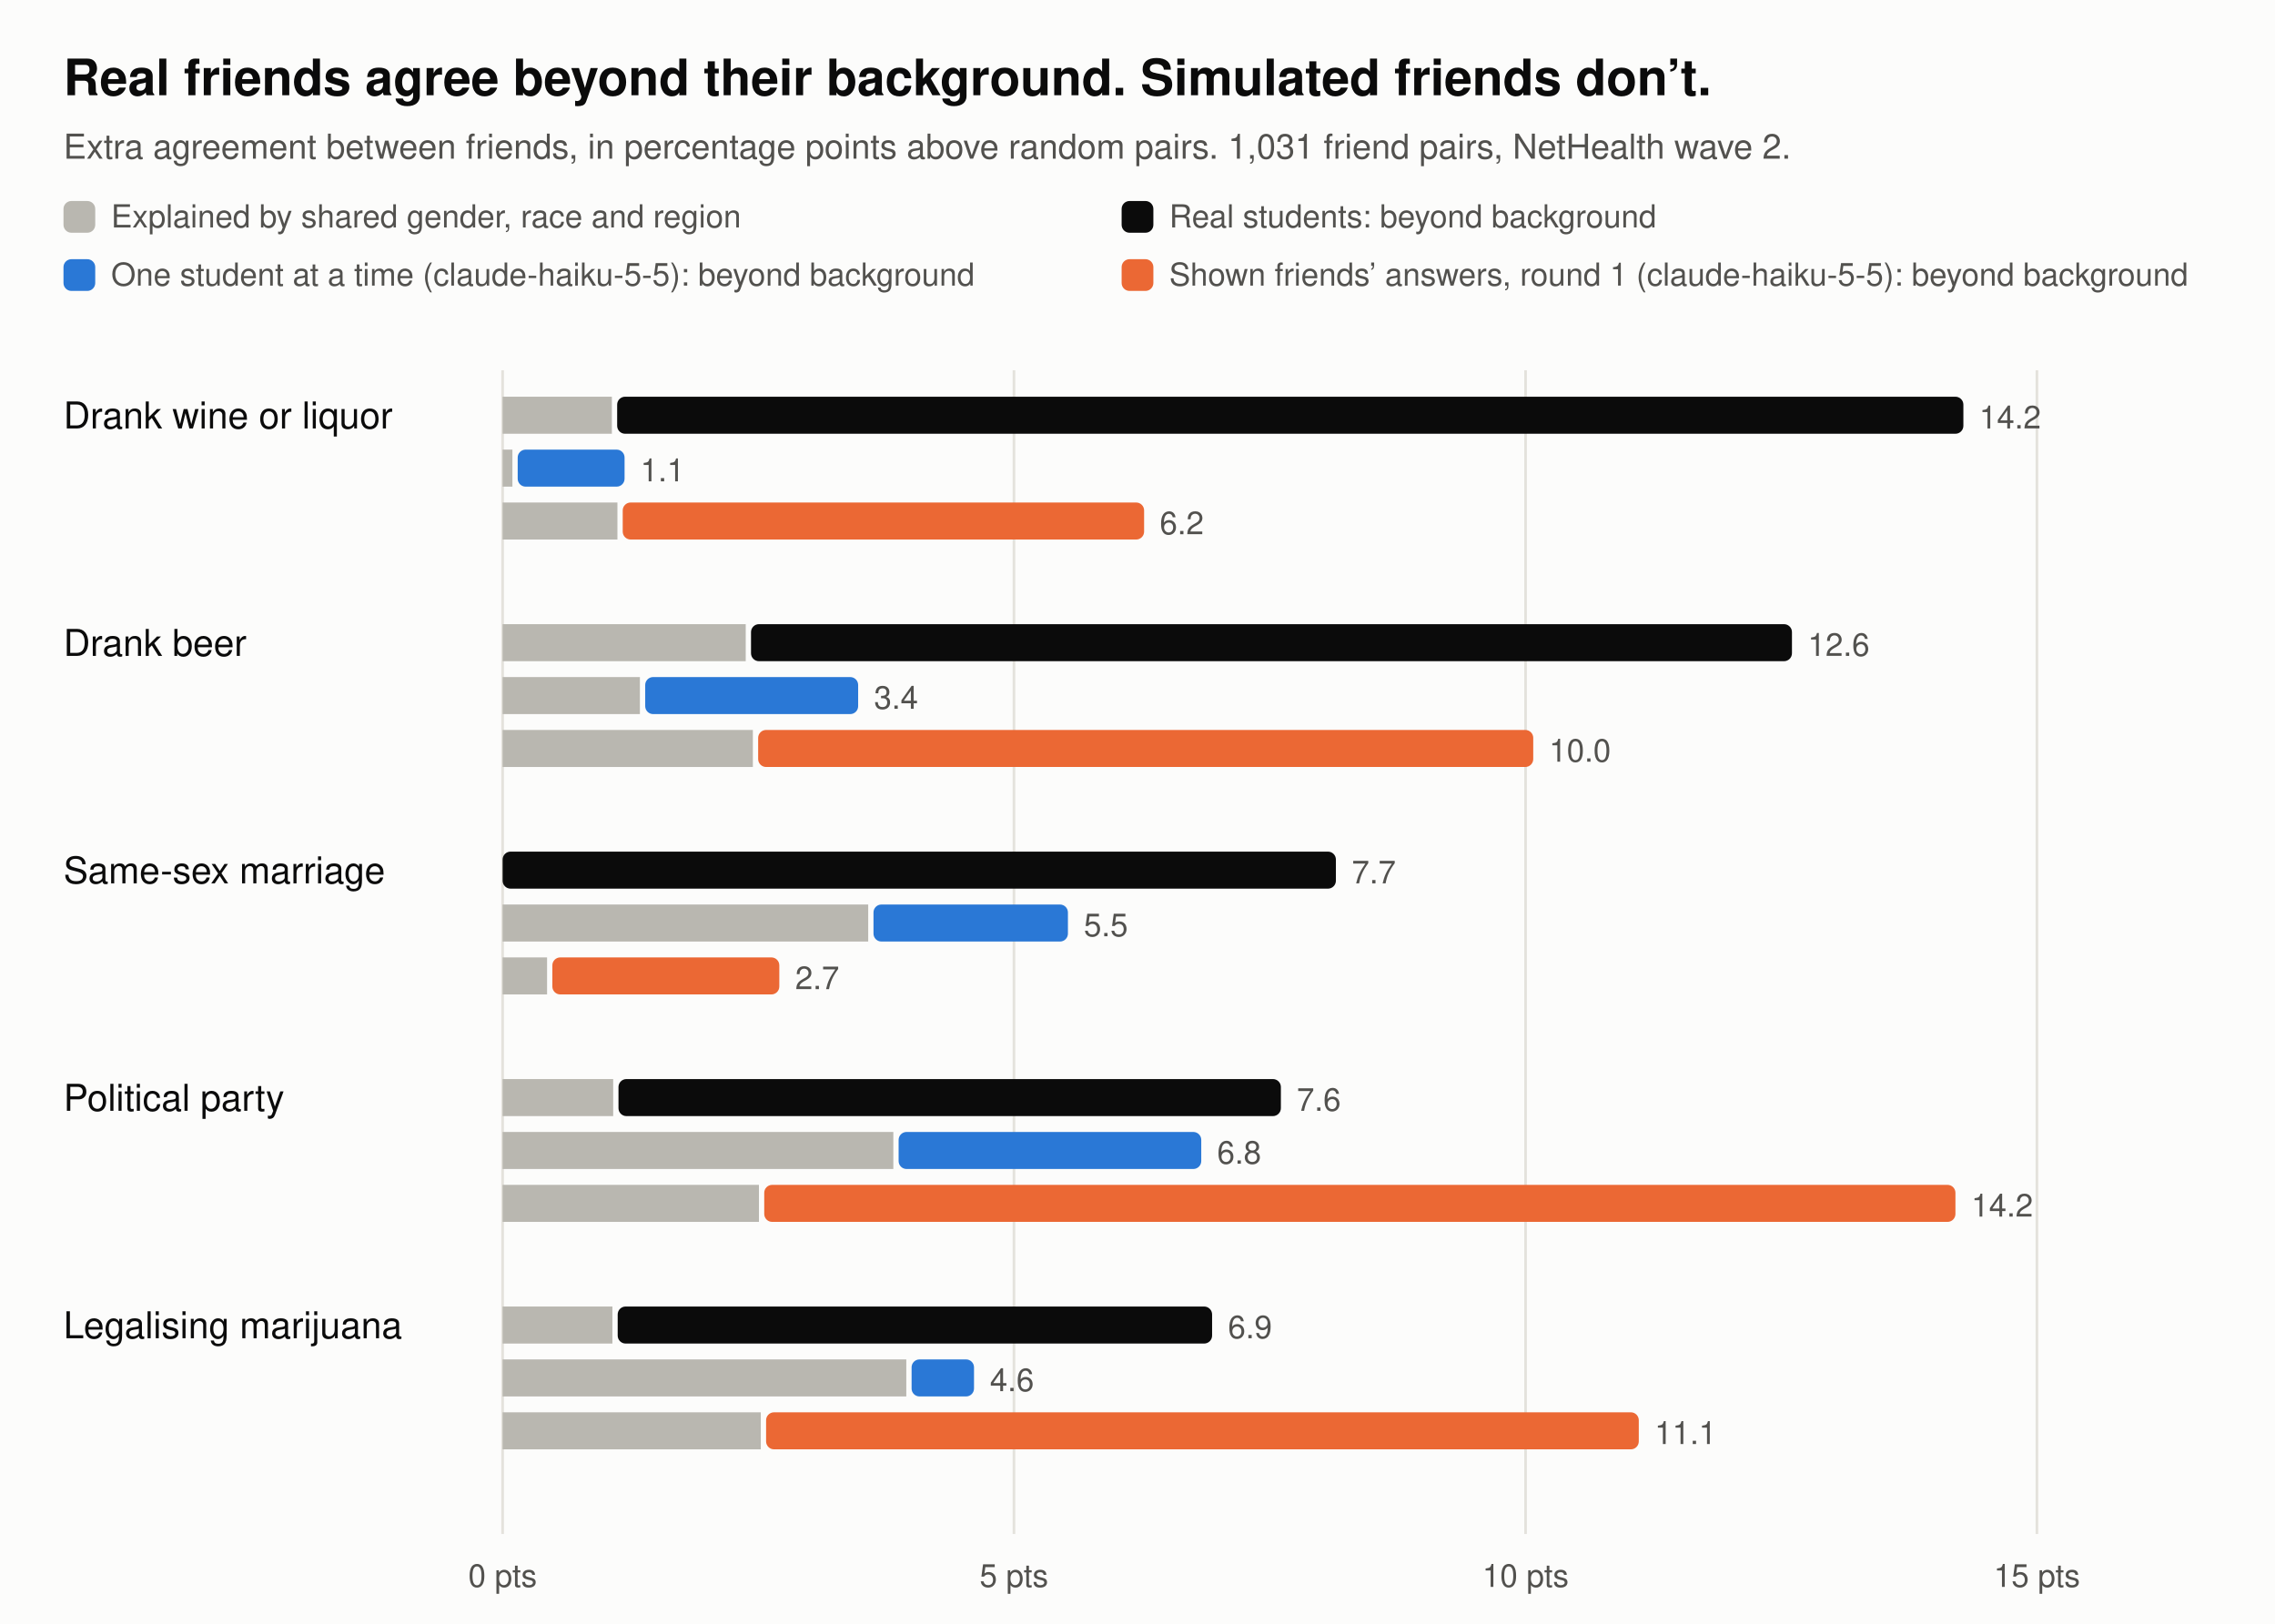
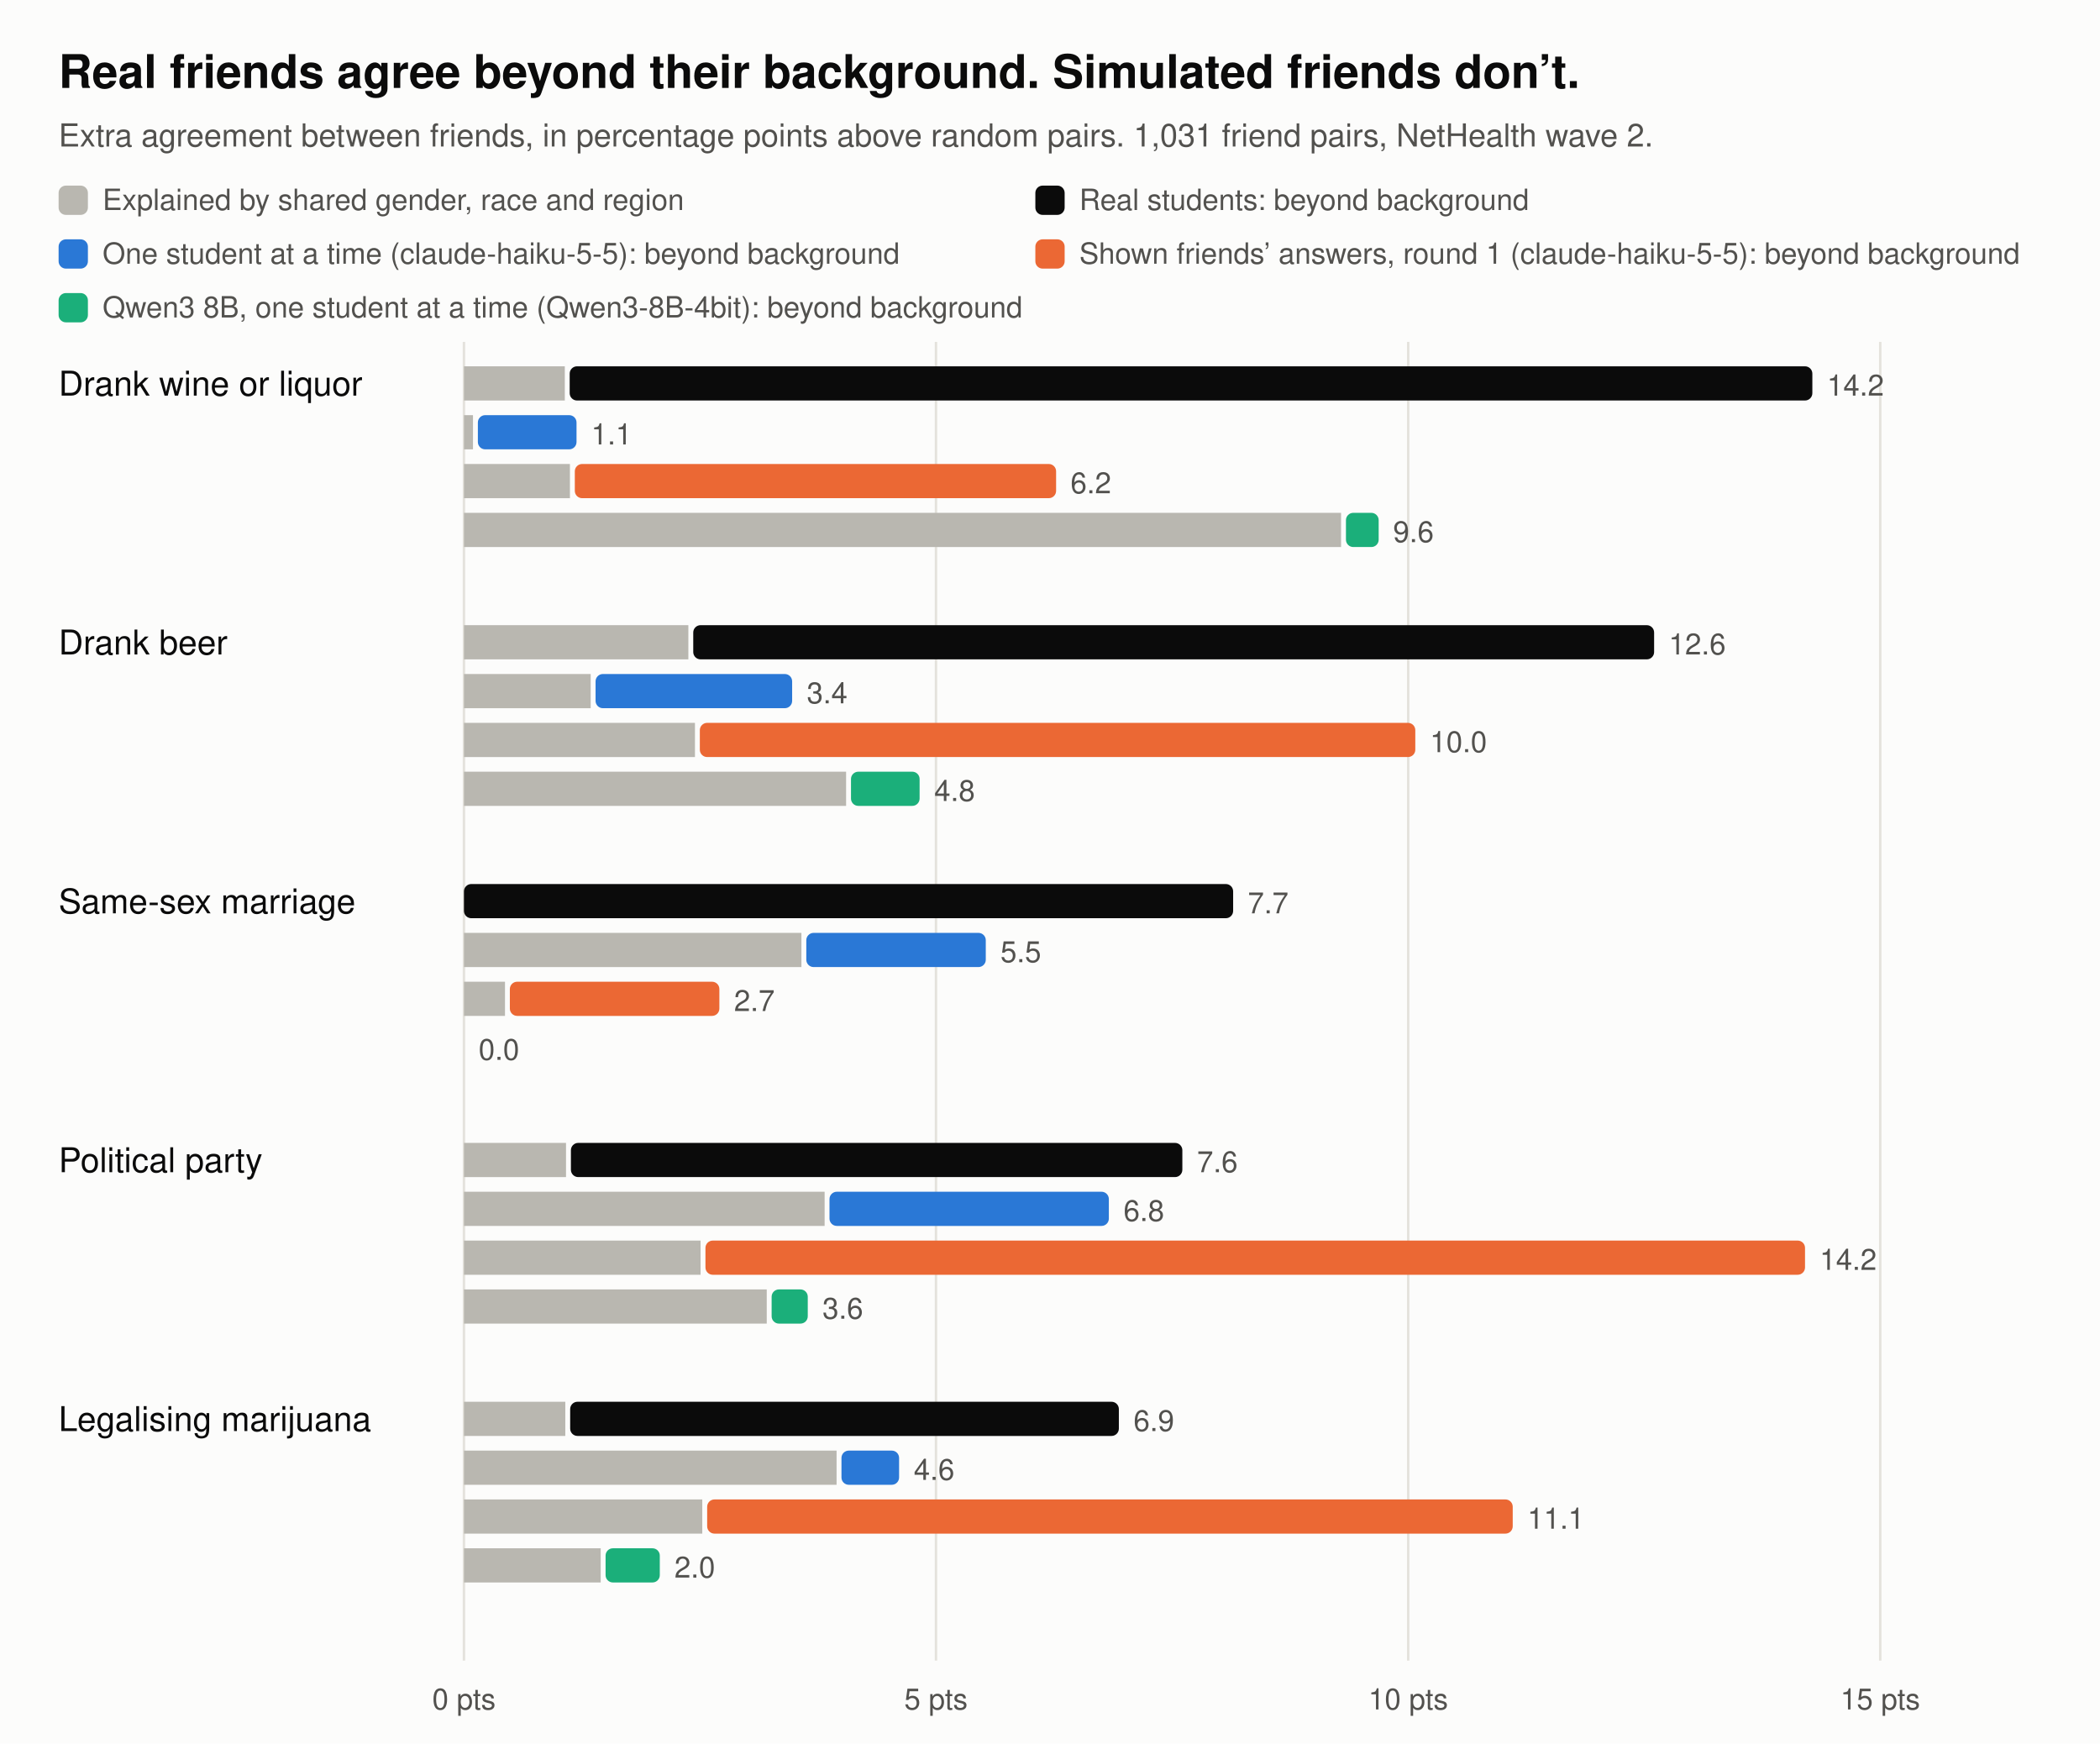
- <svg xmlns="http://www.w3.org/2000/svg" viewBox="0 0 860 614" width="860" height="614" font-family="Helvetica, Arial, sans-serif">
-   <rect width="860" height="614" fill="#fcfcfb" />
+ <svg xmlns="http://www.w3.org/2000/svg" viewBox="0 0 860 714" width="860" height="714" font-family="Helvetica, Arial, sans-serif">
+   <rect width="860" height="714" fill="#fcfcfb" />
  <text x="24" y="36" font-size="19" font-weight="600" fill="#0b0b0b">Real friends agree beyond their background. Simulated friends don’t.</text>
  <text x="24" y="60" font-size="13" fill="#52514e">Extra agreement between friends, in percentage points above random pairs. 1,031 friend pairs, NetHealth wave 2.</text>
  <rect x="24" y="76" width="12" height="12" rx="3" fill="#b9b7b0" />
  <text x="42" y="86" font-size="12" fill="#52514e">Explained by shared gender, race and region</text>
  <rect x="424" y="76" width="12" height="12" rx="3" fill="#0b0b0b" />
  <text x="442" y="86" font-size="12" fill="#52514e">Real students: beyond background</text>
  <rect x="24" y="98" width="12" height="12" rx="3" fill="#2a78d6" />
  <text x="42" y="108" font-size="12" fill="#52514e">One student at a time (claude-haiku-5-5): beyond background</text>
  <rect x="424" y="98" width="12" height="12" rx="3" fill="#eb6834" />
  <text x="442" y="108" font-size="12" fill="#52514e">Shown friends’ answers, round 1 (claude-haiku-5-5): beyond background</text>
-   <line x1="190.0" x2="190.0" y1="140" y2="580" stroke="#e4e2dc" />
-   <text x="190.0" y="600" font-size="12" fill="#52514e" text-anchor="middle">0 pts</text>
-   <line x1="383.3" x2="383.3" y1="140" y2="580" stroke="#e4e2dc" />
-   <text x="383.3" y="600" font-size="12" fill="#52514e" text-anchor="middle">5 pts</text>
-   <line x1="576.7" x2="576.7" y1="140" y2="580" stroke="#e4e2dc" />
-   <text x="576.7" y="600" font-size="12" fill="#52514e" text-anchor="middle">10 pts</text>
-   <line x1="770.0" x2="770.0" y1="140" y2="580" stroke="#e4e2dc" />
-   <text x="770.0" y="600" font-size="12" fill="#52514e" text-anchor="middle">15 pts</text>
+   <rect x="24" y="120" width="12" height="12" rx="3" fill="#1baf7a" />
+   <text x="42" y="130" font-size="12" fill="#52514e">Qwen3 8B, one student at a time (Qwen3-8B-4bit): beyond background</text>
+   <line x1="190.0" x2="190.0" y1="140" y2="680" stroke="#e4e2dc" />
+   <text x="190.0" y="700" font-size="12" fill="#52514e" text-anchor="middle">0 pts</text>
+   <line x1="383.3" x2="383.3" y1="140" y2="680" stroke="#e4e2dc" />
+   <text x="383.3" y="700" font-size="12" fill="#52514e" text-anchor="middle">5 pts</text>
+   <line x1="576.7" x2="576.7" y1="140" y2="680" stroke="#e4e2dc" />
+   <text x="576.7" y="700" font-size="12" fill="#52514e" text-anchor="middle">10 pts</text>
+   <line x1="770.0" x2="770.0" y1="140" y2="680" stroke="#e4e2dc" />
+   <text x="770.0" y="700" font-size="12" fill="#52514e" text-anchor="middle">15 pts</text>
  <text x="24" y="162" font-size="14" fill="#0b0b0b">Drank wine or liquor</text>
  <rect x="190.0" y="150" width="41.3" height="14" fill="#b9b7b0" />
  <rect x="233.3" y="150" width="508.9" height="14" rx="3" fill="#0b0b0b" />
  <text x="748.2" y="162" font-size="12" fill="#52514e">14.2</text>
  <rect x="190.0" y="170" width="3.7" height="14" fill="#b9b7b0" />
  <rect x="195.7" y="170" width="40.4" height="14" rx="3" fill="#2a78d6" />
  <text x="242.1" y="182" font-size="12" fill="#52514e">1.1</text>
  <rect x="190.0" y="190" width="43.4" height="14" fill="#b9b7b0" />
  <rect x="235.4" y="190" width="197.1" height="14" rx="3" fill="#eb6834" />
  <text x="438.4" y="202" font-size="12" fill="#52514e">6.2</text>
-   <text x="24" y="248" font-size="14" fill="#0b0b0b">Drank beer</text>
-   <rect x="190.0" y="236" width="91.9" height="14" fill="#b9b7b0" />
-   <rect x="283.9" y="236" width="393.5" height="14" rx="3" fill="#0b0b0b" />
-   <text x="683.4" y="248" font-size="12" fill="#52514e">12.6</text>
-   <rect x="190.0" y="256" width="51.9" height="14" fill="#b9b7b0" />
-   <rect x="243.9" y="256" width="80.5" height="14" rx="3" fill="#2a78d6" />
-   <text x="330.4" y="268" font-size="12" fill="#52514e">3.4</text>
-   <rect x="190.0" y="276" width="94.6" height="14" fill="#b9b7b0" />
-   <rect x="286.6" y="276" width="293.0" height="14" rx="3" fill="#eb6834" />
-   <text x="585.6" y="288" font-size="12" fill="#52514e">10.0</text>
-   <text x="24" y="334" font-size="14" fill="#0b0b0b">Same-sex marriage</text>
-   <rect x="190.0" y="322" width="315.0" height="14" rx="3" fill="#0b0b0b" />
-   <text x="511.0" y="334" font-size="12" fill="#52514e">7.7</text>
-   <rect x="190.0" y="342" width="138.2" height="14" fill="#b9b7b0" />
-   <rect x="330.2" y="342" width="73.5" height="14" rx="3" fill="#2a78d6" />
-   <text x="409.7" y="354" font-size="12" fill="#52514e">5.5</text>
-   <rect x="190.0" y="362" width="16.8" height="14" fill="#b9b7b0" />
-   <rect x="208.8" y="362" width="85.8" height="14" rx="3" fill="#eb6834" />
-   <text x="300.6" y="374" font-size="12" fill="#52514e">2.7</text>
-   <text x="24" y="420" font-size="14" fill="#0b0b0b">Political party</text>
-   <rect x="190.0" y="408" width="41.8" height="14" fill="#b9b7b0" />
-   <rect x="233.8" y="408" width="250.4" height="14" rx="3" fill="#0b0b0b" />
-   <text x="490.2" y="420" font-size="12" fill="#52514e">7.6</text>
-   <rect x="190.0" y="428" width="147.7" height="14" fill="#b9b7b0" />
-   <rect x="339.7" y="428" width="114.4" height="14" rx="3" fill="#2a78d6" />
-   <text x="460.1" y="440" font-size="12" fill="#52514e">6.8</text>
-   <rect x="190.0" y="448" width="96.9" height="14" fill="#b9b7b0" />
-   <rect x="288.9" y="448" width="450.3" height="14" rx="3" fill="#eb6834" />
-   <text x="745.2" y="460" font-size="12" fill="#52514e">14.2</text>
-   <text x="24" y="506" font-size="14" fill="#0b0b0b">Legalising marijuana</text>
-   <rect x="190.0" y="494" width="41.5" height="14" fill="#b9b7b0" />
-   <rect x="233.5" y="494" width="224.7" height="14" rx="3" fill="#0b0b0b" />
-   <text x="464.2" y="506" font-size="12" fill="#52514e">6.9</text>
-   <rect x="190.0" y="514" width="152.6" height="14" fill="#b9b7b0" />
-   <rect x="344.6" y="514" width="23.6" height="14" rx="3" fill="#2a78d6" />
-   <text x="374.2" y="526" font-size="12" fill="#52514e">4.6</text>
-   <rect x="190.0" y="534" width="97.6" height="14" fill="#b9b7b0" />
-   <rect x="289.6" y="534" width="329.9" height="14" rx="3" fill="#eb6834" />
-   <text x="625.5" y="546" font-size="12" fill="#52514e">11.1</text>
+   <rect x="190.0" y="210" width="359.2" height="14" fill="#b9b7b0" />
+   <rect x="551.2" y="210" width="13.4" height="14" rx="3" fill="#1baf7a" />
+   <text x="570.5" y="222" font-size="12" fill="#52514e">9.6</text>
+   <text x="24" y="268" font-size="14" fill="#0b0b0b">Drank beer</text>
+   <rect x="190.0" y="256" width="91.9" height="14" fill="#b9b7b0" />
+   <rect x="283.9" y="256" width="393.5" height="14" rx="3" fill="#0b0b0b" />
+   <text x="683.4" y="268" font-size="12" fill="#52514e">12.6</text>
+   <rect x="190.0" y="276" width="51.9" height="14" fill="#b9b7b0" />
+   <rect x="243.9" y="276" width="80.5" height="14" rx="3" fill="#2a78d6" />
+   <text x="330.4" y="288" font-size="12" fill="#52514e">3.4</text>
+   <rect x="190.0" y="296" width="94.6" height="14" fill="#b9b7b0" />
+   <rect x="286.6" y="296" width="293.0" height="14" rx="3" fill="#eb6834" />
+   <text x="585.6" y="308" font-size="12" fill="#52514e">10.0</text>
+   <rect x="190.0" y="316" width="156.5" height="14" fill="#b9b7b0" />
+   <rect x="348.5" y="316" width="28.1" height="14" rx="3" fill="#1baf7a" />
+   <text x="382.6" y="328" font-size="12" fill="#52514e">4.8</text>
+   <text x="24" y="374" font-size="14" fill="#0b0b0b">Same-sex marriage</text>
+   <rect x="190.0" y="362" width="315.0" height="14" rx="3" fill="#0b0b0b" />
+   <text x="511.0" y="374" font-size="12" fill="#52514e">7.7</text>
+   <rect x="190.0" y="382" width="138.2" height="14" fill="#b9b7b0" />
+   <rect x="330.2" y="382" width="73.5" height="14" rx="3" fill="#2a78d6" />
+   <text x="409.7" y="394" font-size="12" fill="#52514e">5.5</text>
+   <rect x="190.0" y="402" width="16.8" height="14" fill="#b9b7b0" />
+   <rect x="208.8" y="402" width="85.8" height="14" rx="3" fill="#eb6834" />
+   <text x="300.6" y="414" font-size="12" fill="#52514e">2.7</text>
+   <text x="196.0" y="434" font-size="12" fill="#52514e">0.0</text>
+   <text x="24" y="480" font-size="14" fill="#0b0b0b">Political party</text>
+   <rect x="190.0" y="468" width="41.8" height="14" fill="#b9b7b0" />
+   <rect x="233.8" y="468" width="250.4" height="14" rx="3" fill="#0b0b0b" />
+   <text x="490.2" y="480" font-size="12" fill="#52514e">7.6</text>
+   <rect x="190.0" y="488" width="147.7" height="14" fill="#b9b7b0" />
+   <rect x="339.7" y="488" width="114.4" height="14" rx="3" fill="#2a78d6" />
+   <text x="460.1" y="500" font-size="12" fill="#52514e">6.8</text>
+   <rect x="190.0" y="508" width="96.9" height="14" fill="#b9b7b0" />
+   <rect x="288.9" y="508" width="450.3" height="14" rx="3" fill="#eb6834" />
+   <text x="745.2" y="520" font-size="12" fill="#52514e">14.2</text>
+   <rect x="190.0" y="528" width="124.0" height="14" fill="#b9b7b0" />
+   <rect x="316.0" y="528" width="14.8" height="14" rx="3" fill="#1baf7a" />
+   <text x="336.8" y="540" font-size="12" fill="#52514e">3.6</text>
+   <text x="24" y="586" font-size="14" fill="#0b0b0b">Legalising marijuana</text>
+   <rect x="190.0" y="574" width="41.5" height="14" fill="#b9b7b0" />
+   <rect x="233.5" y="574" width="224.7" height="14" rx="3" fill="#0b0b0b" />
+   <text x="464.2" y="586" font-size="12" fill="#52514e">6.9</text>
+   <rect x="190.0" y="594" width="152.6" height="14" fill="#b9b7b0" />
+   <rect x="344.6" y="594" width="23.6" height="14" rx="3" fill="#2a78d6" />
+   <text x="374.2" y="606" font-size="12" fill="#52514e">4.6</text>
+   <rect x="190.0" y="614" width="97.6" height="14" fill="#b9b7b0" />
+   <rect x="289.6" y="614" width="329.9" height="14" rx="3" fill="#eb6834" />
+   <text x="625.5" y="626" font-size="12" fill="#52514e">11.1</text>
+   <rect x="190.0" y="634" width="56.0" height="14" fill="#b9b7b0" />
+   <rect x="248.0" y="634" width="22.2" height="14" rx="3" fill="#1baf7a" />
+   <text x="276.2" y="646" font-size="12" fill="#52514e">2.0</text>
</svg>
